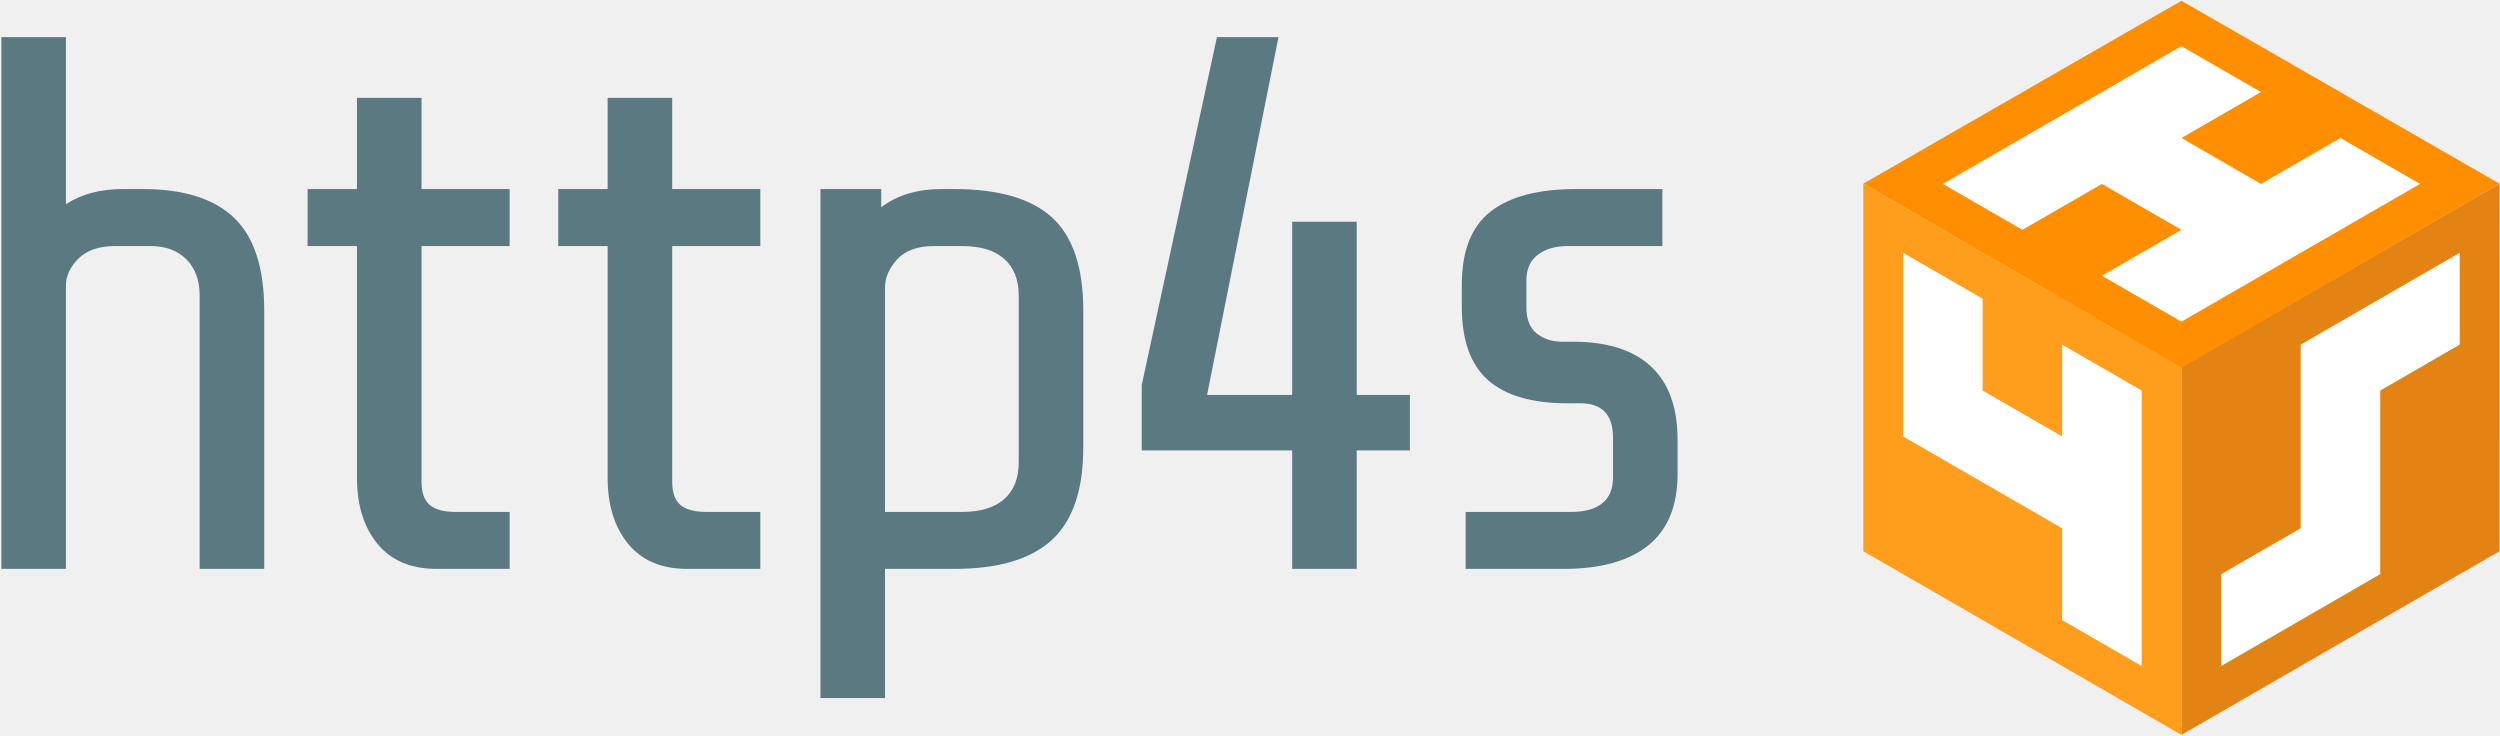
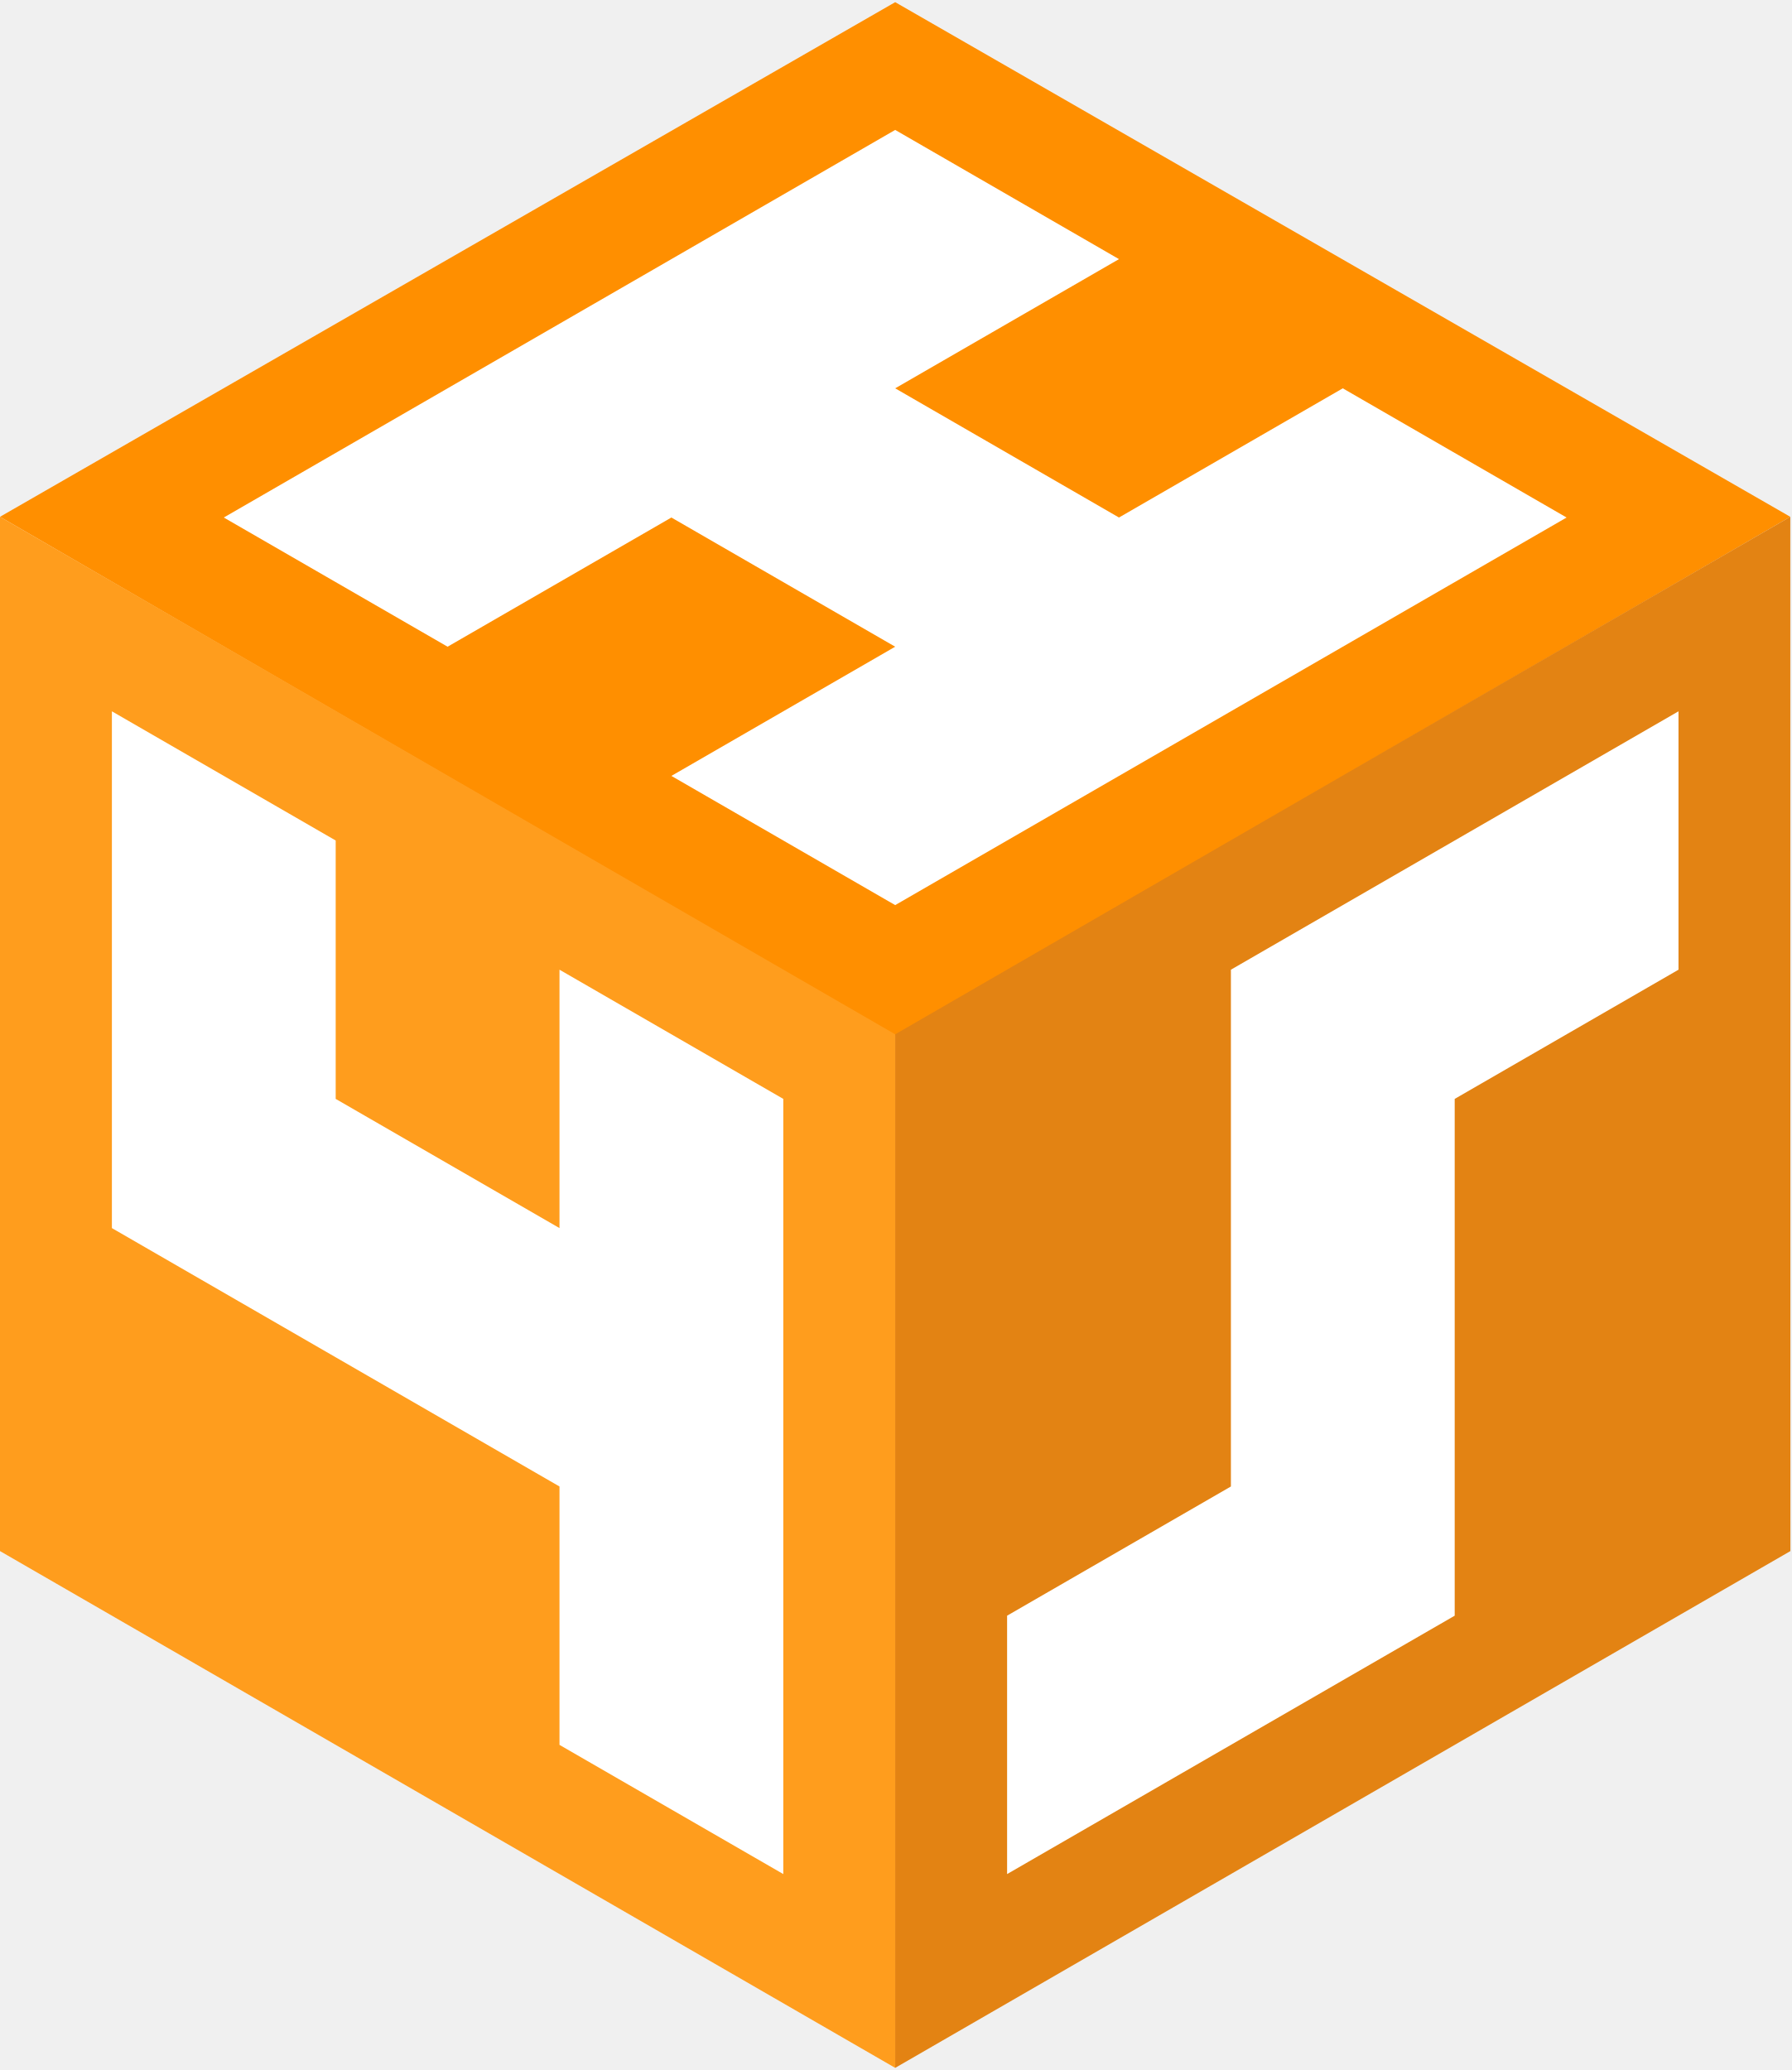
- <svg xmlns="http://www.w3.org/2000/svg" width="100%" height="100%" viewBox="0 0 1740 512" version="1.1" xml:space="preserve" style="fill-rule:evenodd;clip-rule:evenodd;stroke-linejoin:round;stroke-miterlimit:2;">
-   <g id="Canvas" transform="matrix(0.710125,0,0,0.710125,-2276.47,-1217.86)">
-     <g id="http4s-logo">
-       <g transform="matrix(1,0,0,1,5032,1715.75)">
-         <g id="Top">
-           <path id="path0_fill" d="M623.5,179.25L311.769,0L0,179.25L311.769,360L623.5,179.25Z" style="fill:rgb(255,143,0);fill-rule:nonzero;" />
-         </g>
+ <svg xmlns="http://www.w3.org/2000/svg" xmlns:xlink="http://www.w3.org/1999/xlink" width="443.118" height="512" viewBox="0 0 443.118 512" version="1.1">
+   <g id="Canvas" transform="matrix(0.710125 0 0 0.710125 -3573.35 -1217.86)">
+     <g id="http4s-logo" style="mix-blend-mode:normal;">
+       <g id="Top" style="mix-blend-mode:normal;">
+         <use xlink:href="#path0_fill" transform="translate(5032 1715.75)" fill="#FF8F00" style="mix-blend-mode:normal;" />
      </g>
-       <g transform="matrix(1,0,0,1,5343.77,1895)">
-         <g id="Right">
-           <path id="path1_fill" d="M311.769,360.25L311.731,0L0,180.25L0,540.25L311.769,360.25Z" style="fill:rgb(227,131,19);fill-rule:nonzero;" />
-         </g>
+       <g id="Right" style="mix-blend-mode:normal;">
+         <use xlink:href="#path1_fill" transform="translate(5343.77 1895)" fill="#E38313" style="mix-blend-mode:normal;" />
      </g>
-       <g transform="matrix(-1,0,0,1,5343.77,1895)">
-         <g id="Left">
-           <path id="path2_fill" d="M311.769,360.25L311.769,0L0,180.25L0,540.25L311.769,360.25Z" style="fill:rgb(255,157,29);fill-rule:nonzero;" />
-         </g>
+       <g id="Left" style="mix-blend-mode:normal;">
+         <use xlink:href="#path2_fill" transform="matrix(-1 0 0 1 5343.77 1895)" fill="#FF9D1D" style="mix-blend-mode:normal;" />
      </g>
-       <g transform="matrix(-1,0,0,1,5616.57,1962.75)">
-         <g id="S">
-           <path id="path3_fill" d="M233.827,405L233.827,315L155.885,270L155.885,90L0,0L0,90L77.942,135L77.942,315L233.827,405Z" style="fill:white;fill-rule:nonzero;" />
-         </g>
+       <g id="S" style="mix-blend-mode:normal;">
+         <use xlink:href="#path3_fill" transform="matrix(-1 0 0 1 5616.57 1962.75)" fill="#FFFFFF" style="mix-blend-mode:normal;" />
      </g>
-       <g transform="matrix(1,0,0,1,5070.97,1962.75)">
-         <g id="_4">
-           <path id="path4_fill" d="M233.827,135L155.885,90L155.885,180L77.942,135L77.942,45L0,0L0,180L77.942,225L155.885,270L155.885,360L233.827,405L233.827,135Z" style="fill:white;fill-rule:nonzero;" />
-         </g>
+       <g id="4" style="mix-blend-mode:normal;">
+         <use xlink:href="#path4_fill" transform="translate(5070.97 1962.75)" fill="#FFFFFF" style="mix-blend-mode:normal;" />
      </g>
-       <g transform="matrix(1,0,0,1,5109.94,1760.25)">
-         <g id="H">
-           <path id="path5_fill" d="M155.885,45L0,135L77.942,180L155.885,135L233.827,180L155.885,225L233.827,270L467.654,135L389.711,90L311.769,135L233.827,90L311.769,45L233.827,0L155.885,45Z" style="fill:white;fill-rule:nonzero;" />
-         </g>
-       </g>
-     </g>
-     <g transform="matrix(1.28374,0,0,1.28374,3088.77,2088.85)" style="fill:#5b7980;fill-rule:nonzero;">
-       <g transform="matrix(1,0,0,1,5,0)">
-         <path d="M87.159,-262.881L136.459,-262.881L136.459,-135.281C148.059,-143.015 162.559,-146.881 179.959,-146.881L195.039,-146.881C226.359,-146.881 249.656,-139.535 264.929,-124.841C280.203,-110.148 287.839,-86.561 287.839,-54.081L287.839,143.119L238.539,143.119L238.539,-65.681C238.539,-77.281 235.156,-86.465 228.389,-93.231C221.623,-99.998 212.439,-103.381 200.839,-103.381L174.159,-103.381C161.786,-103.381 152.409,-100.191 146.029,-93.811C139.649,-87.431 136.459,-80.568 136.459,-73.221L136.459,143.119L87.159,143.119L87.159,-262.881Z" style="fill-rule:nonzero;" />
-       </g>
-       <g transform="matrix(1,0,0,1,-17,0)">
-         <path d="M441.539,143.119C421.819,143.119 406.739,136.739 396.299,123.979C385.859,111.219 380.639,94.399 380.639,73.519L380.639,-103.381L342.939,-103.381L342.939,-146.881L380.639,-146.881L380.639,-216.481L429.939,-216.481L429.939,-146.881L497.219,-146.881L497.219,-103.381L429.939,-103.381L429.939,76.419C429.939,84.925 432.066,90.919 436.319,94.399C440.573,97.879 447.146,99.619 456.039,99.619L497.219,99.619L497.219,143.119L441.539,143.119Z" style="fill-rule:nonzero;" />
-       </g>
-       <g transform="matrix(1,0,0,1,-6,0)">
-         <path d="M621.919,143.119C602.199,143.119 587.119,136.739 576.679,123.979C566.239,111.219 561.019,94.399 561.019,73.519L561.019,-103.381L523.319,-103.381L523.319,-146.881L561.019,-146.881L561.019,-216.481L610.319,-216.481L610.319,-146.881L677.599,-146.881L677.599,-103.381L610.319,-103.381L610.319,76.419C610.319,84.925 612.446,90.919 616.699,94.399C620.953,97.879 627.526,99.619 636.419,99.619L677.599,99.619L677.599,143.119L621.919,143.119Z" style="fill-rule:nonzero;" />
-       </g>
-       <g transform="matrix(1,0,0,1,-21,0)">
-         <path d="M738.499,-146.881L784.899,-146.881L784.899,-132.961C796.886,-142.241 812.353,-146.881 831.299,-146.881L840.579,-146.881C874.606,-146.881 899.546,-139.631 915.399,-125.131C931.253,-110.631 939.179,-86.948 939.179,-54.081L939.179,50.319C939.179,82.799 931.156,106.385 915.109,121.079C899.063,135.772 874.219,143.119 840.579,143.119L787.799,143.119L787.799,241.719L738.499,241.719L738.499,-146.881ZM825.499,-103.381C812.739,-103.381 803.266,-99.998 797.079,-93.231C790.893,-86.465 787.799,-79.215 787.799,-71.481L787.799,99.619L846.379,99.619C860.686,99.619 871.513,96.332 878.859,89.759C886.206,83.185 889.879,73.905 889.879,61.919L889.879,-65.681C889.879,-77.668 886.206,-86.948 878.859,-93.521C871.513,-100.095 860.686,-103.381 846.379,-103.381L825.499,-103.381Z" style="fill-rule:nonzero;" />
-       </g>
-       <g transform="matrix(1,0,0,1,-57,0)">
-         <path d="M1183.94,52.639L1183.94,143.119L1134.64,143.119L1134.64,52.639L1019.8,52.639L1019.8,2.759L1077.22,-262.881L1124.2,-262.881L1069.68,10.299L1134.64,10.299L1134.64,-121.941L1183.94,-121.941L1183.94,10.299L1224.54,10.299L1224.54,52.639L1183.94,52.639Z" style="fill-rule:nonzero;" />
-       </g>
-       <g transform="matrix(1,0,0,1,-80,0)">
-         <path d="M1451.9,70.619C1451.9,94.979 1444.46,113.152 1429.57,125.139C1414.68,137.125 1393.13,143.119 1364.9,143.119L1290.08,143.119L1290.08,99.619L1370.7,99.619C1381.14,99.619 1389.07,97.395 1394.48,92.949C1399.89,88.502 1402.6,82.025 1402.6,73.519L1402.6,42.779C1402.6,25.379 1394.29,16.679 1377.66,16.679L1367.8,16.679C1340.73,16.679 1320.53,10.782 1307.19,-1.011C1293.85,-12.805 1287.18,-31.461 1287.18,-56.981L1287.18,-73.801C1287.18,-99.708 1294.53,-118.365 1309.22,-129.771C1323.91,-141.178 1345.57,-146.881 1374.18,-146.881L1440.3,-146.881L1440.3,-103.381L1368.38,-103.381C1358.71,-103.381 1350.98,-101.158 1345.18,-96.711C1339.38,-92.265 1336.48,-85.788 1336.48,-77.281L1336.48,-56.401C1336.48,-47.508 1339.09,-40.935 1344.31,-36.681C1349.53,-32.428 1356.2,-30.301 1364.32,-30.301L1372.44,-30.301C1398.35,-30.301 1418.07,-24.018 1431.6,-11.451C1445.13,1.115 1451.9,19.772 1451.9,44.519L1451.9,70.619Z" style="fill-rule:nonzero;" />
+       <g id="H" style="mix-blend-mode:normal;">
+         <use xlink:href="#path5_fill" transform="translate(5109.94 1760.25)" fill="#FFFFFF" style="mix-blend-mode:normal;" />
      </g>
    </g>
  </g>
+   <defs>
+     <path id="path0_fill" d="M 623.5 179.25L 311.769 0L 0 179.25L 311.769 360L 623.5 179.25Z" />
+     <path id="path1_fill" d="M 311.769 360.25L 311.731 0L 3.05176e-05 180.25L 0 540.25L 311.769 360.25Z" />
+     <path id="path2_fill" d="M 311.769 360.25L 311.769 0L 3.05176e-05 180.25L 0 540.25L 311.769 360.25Z" />
+     <path id="path3_fill" d="M 233.827 405L 233.827 315L 155.885 270L 155.885 90L 0 0L 0 90L 77.942 135L 77.942 315L 233.827 405Z" />
+     <path id="path4_fill" d="M 233.827 135L 155.885 90L 155.885 180L 77.942 135L 77.942 45L 0 0L 0 180L 77.942 225L 155.885 270L 155.885 360L 233.827 405L 233.827 315L 233.827 225L 233.827 135Z" />
+     <path id="path5_fill" d="M 155.885 45L 0 135L 77.942 180L 155.885 135L 233.827 180L 155.885 225L 233.827 270L 467.654 135L 389.711 90L 311.769 135L 233.827 90L 311.769 45L 233.827 0L 155.885 45Z" />
+   </defs>
</svg>
